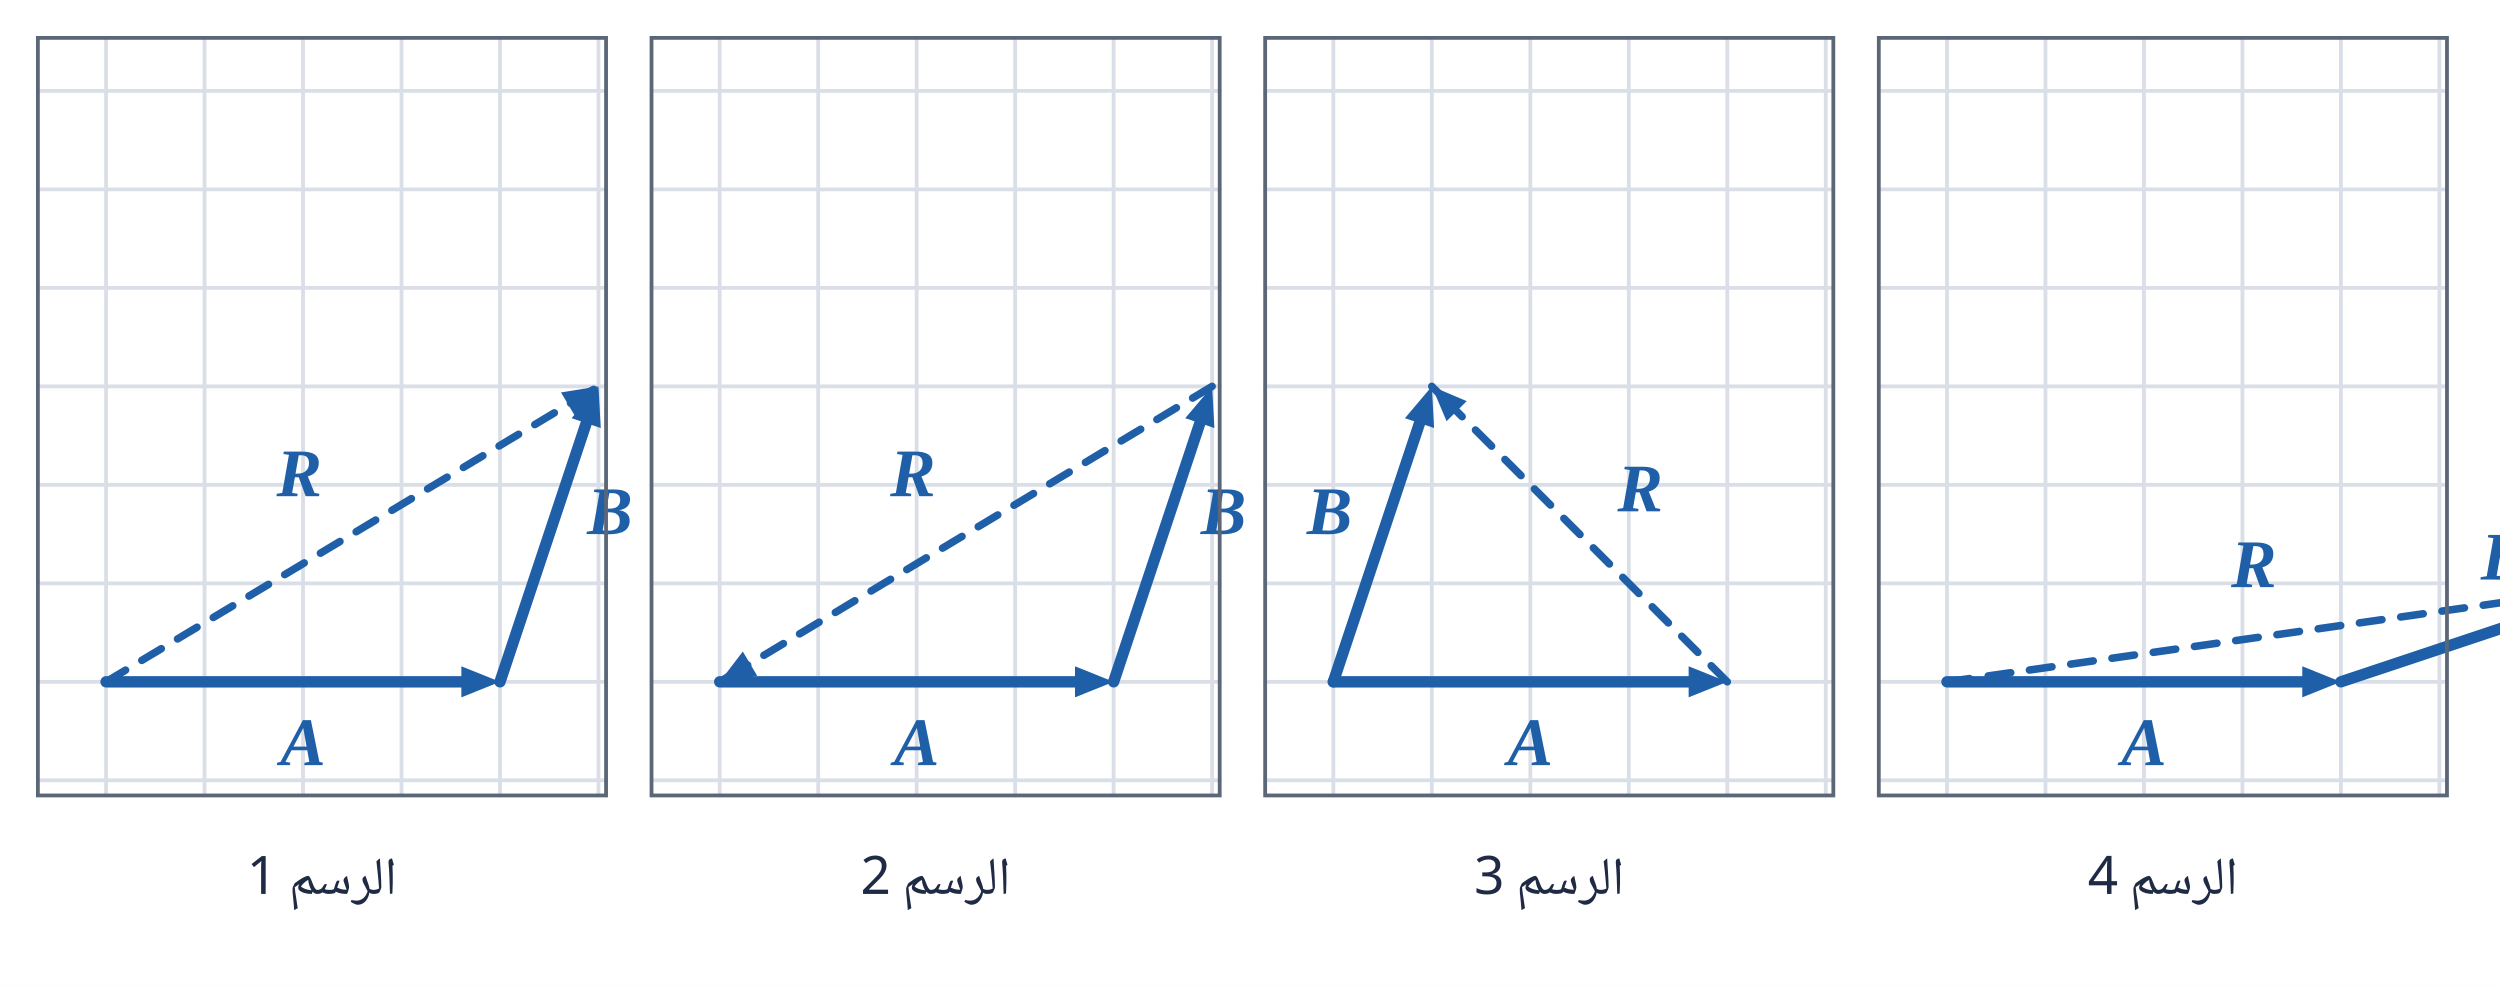
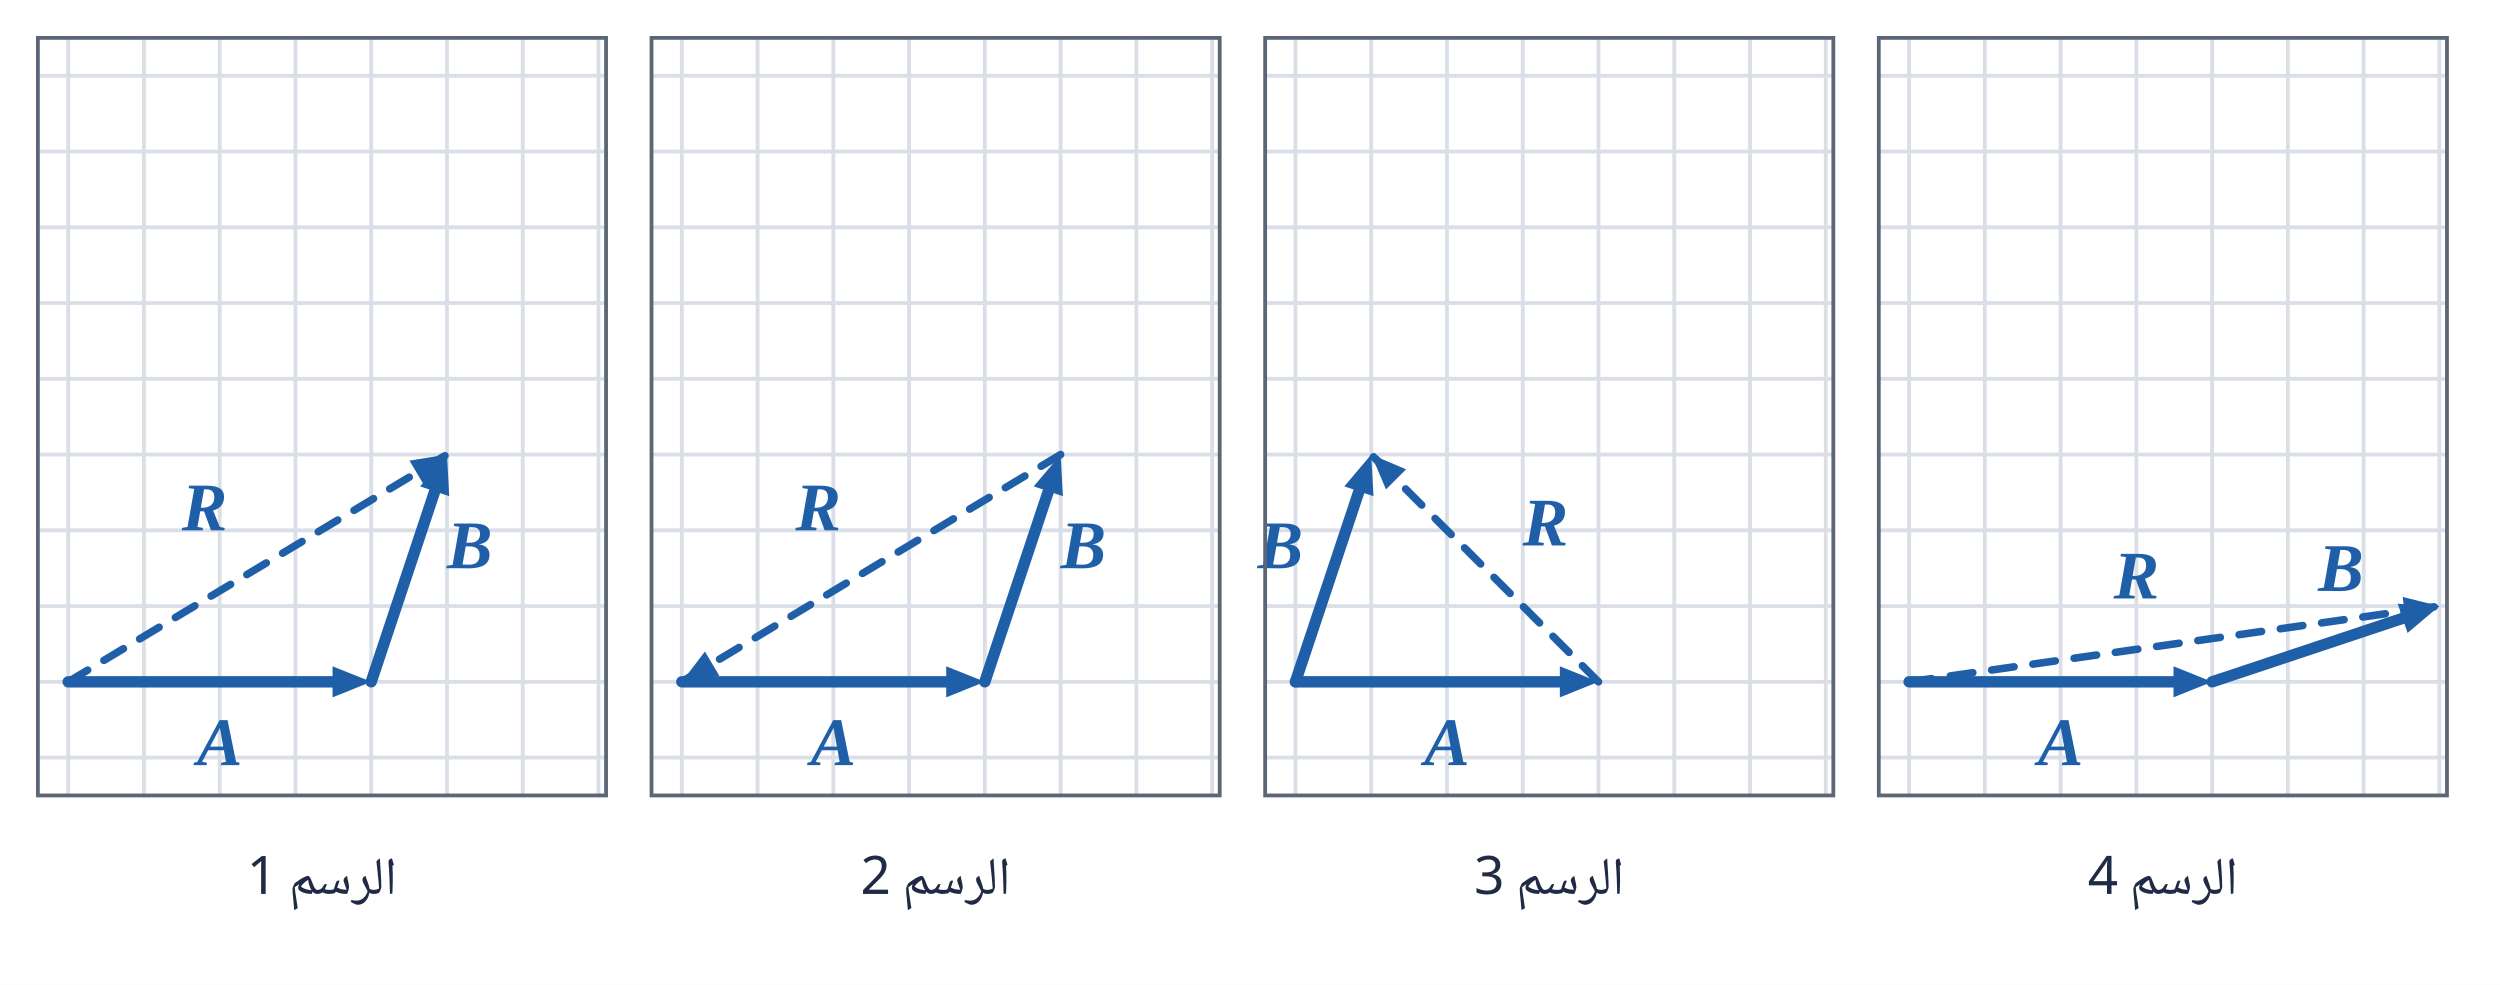
<svg xmlns="http://www.w3.org/2000/svg" viewBox="0 0 660 260" width="660" height="260">
  <rect width="660" height="260" fill="#fff" />
  <g transform="translate(10,10)">
-     <line x1="18.0" y1="0.0" x2="18.0" y2="200.0" stroke="#d9dee7" stroke-width="1" stroke-linecap="round" />
-     <line x1="44.0" y1="0.0" x2="44.0" y2="200.0" stroke="#d9dee7" stroke-width="1" stroke-linecap="round" />
-     <line x1="70.0" y1="0.0" x2="70.0" y2="200.0" stroke="#d9dee7" stroke-width="1" stroke-linecap="round" />
-     <line x1="96.0" y1="0.0" x2="96.0" y2="200.0" stroke="#d9dee7" stroke-width="1" stroke-linecap="round" />
-     <line x1="122.0" y1="0.0" x2="122.0" y2="200.0" stroke="#d9dee7" stroke-width="1" stroke-linecap="round" />
+     <line x1="8.0" y1="0.0" x2="8.0" y2="200.0" stroke="#d9dee7" stroke-width="1" stroke-linecap="round" />
+     <line x1="28.0" y1="0.0" x2="28.0" y2="200.0" stroke="#d9dee7" stroke-width="1" stroke-linecap="round" />
+     <line x1="48.0" y1="0.0" x2="48.0" y2="200.0" stroke="#d9dee7" stroke-width="1" stroke-linecap="round" />
+     <line x1="68.0" y1="0.0" x2="68.0" y2="200.0" stroke="#d9dee7" stroke-width="1" stroke-linecap="round" />
+     <line x1="88.0" y1="0.0" x2="88.0" y2="200.0" stroke="#d9dee7" stroke-width="1" stroke-linecap="round" />
+     <line x1="108.0" y1="0.0" x2="108.0" y2="200.0" stroke="#d9dee7" stroke-width="1" stroke-linecap="round" />
+     <line x1="128.0" y1="0.0" x2="128.0" y2="200.0" stroke="#d9dee7" stroke-width="1" stroke-linecap="round" />
    <line x1="148.0" y1="0.0" x2="148.0" y2="200.0" stroke="#d9dee7" stroke-width="1" stroke-linecap="round" />
-     <line x1="0.0" y1="14.0" x2="150.0" y2="14.0" stroke="#d9dee7" stroke-width="1" stroke-linecap="round" />
-     <line x1="0.0" y1="40.0" x2="150.0" y2="40.0" stroke="#d9dee7" stroke-width="1" stroke-linecap="round" />
-     <line x1="0.0" y1="66.0" x2="150.0" y2="66.0" stroke="#d9dee7" stroke-width="1" stroke-linecap="round" />
-     <line x1="0.0" y1="92.0" x2="150.0" y2="92.0" stroke="#d9dee7" stroke-width="1" stroke-linecap="round" />
-     <line x1="0.0" y1="118.0" x2="150.0" y2="118.0" stroke="#d9dee7" stroke-width="1" stroke-linecap="round" />
-     <line x1="0.0" y1="144.0" x2="150.0" y2="144.0" stroke="#d9dee7" stroke-width="1" stroke-linecap="round" />
+     <line x1="0.0" y1="10.0" x2="150.0" y2="10.0" stroke="#d9dee7" stroke-width="1" stroke-linecap="round" />
+     <line x1="0.0" y1="30.0" x2="150.0" y2="30.0" stroke="#d9dee7" stroke-width="1" stroke-linecap="round" />
+     <line x1="0.0" y1="50.0" x2="150.0" y2="50.0" stroke="#d9dee7" stroke-width="1" stroke-linecap="round" />
+     <line x1="0.0" y1="70.0" x2="150.0" y2="70.0" stroke="#d9dee7" stroke-width="1" stroke-linecap="round" />
+     <line x1="0.0" y1="90.0" x2="150.0" y2="90.0" stroke="#d9dee7" stroke-width="1" stroke-linecap="round" />
+     <line x1="0.0" y1="110.0" x2="150.0" y2="110.0" stroke="#d9dee7" stroke-width="1" stroke-linecap="round" />
+     <line x1="0.0" y1="130.0" x2="150.0" y2="130.0" stroke="#d9dee7" stroke-width="1" stroke-linecap="round" />
+     <line x1="0.0" y1="150.0" x2="150.0" y2="150.0" stroke="#d9dee7" stroke-width="1" stroke-linecap="round" />
    <line x1="0.0" y1="170.0" x2="150.0" y2="170.0" stroke="#d9dee7" stroke-width="1" stroke-linecap="round" />
-     <line x1="0.0" y1="196.0" x2="150.0" y2="196.0" stroke="#d9dee7" stroke-width="1" stroke-linecap="round" />
-     <line x1="18.0" y1="170.0" x2="115.4" y2="170.0" stroke="#1f5fa8" stroke-width="3" stroke-linecap="round" />
-     <polygon points="122.0,170.0 111.8,174.1 111.8,165.9" fill="#1f5fa8" />
-     <text x="70.0" y="192.0" text-anchor="middle" font-size="18" fill="#1f5fa8" font-weight="bold" font-style="italic" font-family="'Times New Roman',Times,serif">A</text>
-     <line x1="122.0" y1="170.0" x2="145.9" y2="98.3" stroke="#1f5fa8" stroke-width="3" stroke-linecap="round" />
-     <polygon points="148.0,92.0 148.6,103.0 140.9,100.4" fill="#1f5fa8" />
-     <text x="151.0" y="131.0" text-anchor="middle" font-size="18" fill="#1f5fa8" font-weight="bold" font-style="italic" font-family="'Times New Roman',Times,serif">B</text>
-     <line x1="18.0" y1="170.0" x2="148.0" y2="92.0" stroke="#1f5fa8" stroke-width="2" stroke-linecap="round" stroke-dasharray="6 5" />
-     <line x1="146.7" y1="92.8" x2="142.9" y2="95.1" stroke="#1f5fa8" stroke-width="2" stroke-linecap="round" />
-     <polygon points="148.0,92.0 141.9,100.0 138.1,93.6" fill="#1f5fa8" />
-     <text x="69.0" y="121.0" text-anchor="middle" font-size="18" fill="#1f5fa8" font-weight="bold" font-style="italic" font-family="'Times New Roman',Times,serif">R</text>
+     <line x1="0.0" y1="190.0" x2="150.0" y2="190.0" stroke="#d9dee7" stroke-width="1" stroke-linecap="round" />
+     <line x1="8.0" y1="170.0" x2="81.4" y2="170.0" stroke="#1f5fa8" stroke-width="3" stroke-linecap="round" />
+     <polygon points="88.0,170.0 77.8,174.1 77.8,165.9" fill="#1f5fa8" />
+     <text x="48.0" y="192.0" text-anchor="middle" font-size="18" fill="#1f5fa8" font-weight="bold" font-style="italic" font-family="'Times New Roman',Times,serif">A</text>
+     <line x1="88.0" y1="170.0" x2="105.9" y2="116.3" stroke="#1f5fa8" stroke-width="3" stroke-linecap="round" />
+     <polygon points="108.0,110.0 108.6,121.0 100.9,118.4" fill="#1f5fa8" />
+     <text x="114.0" y="140.0" text-anchor="middle" font-size="18" fill="#1f5fa8" font-weight="bold" font-style="italic" font-family="'Times New Roman',Times,serif">B</text>
+     <line x1="8.0" y1="170.0" x2="108.0" y2="110.0" stroke="#1f5fa8" stroke-width="2" stroke-linecap="round" stroke-dasharray="6 5" />
+     <line x1="107.0" y1="110.6" x2="102.9" y2="113.1" stroke="#1f5fa8" stroke-width="2" stroke-linecap="round" />
+     <polygon points="108.0,110.0 101.9,118.0 98.1,111.6" fill="#1f5fa8" />
+     <text x="44.0" y="130.0" text-anchor="middle" font-size="18" fill="#1f5fa8" font-weight="bold" font-style="italic" font-family="'Times New Roman',Times,serif">R</text>
    <rect x="0" y="0" width="150" height="200" fill="none" stroke="#5b6676" stroke-width="1" />
    <text x="75.0" y="226.0" text-anchor="middle" font-size="14" fill="#1f2a44" font-weight="normal" font-family="'IBM Plex Sans Arabic','Noto Naskh Arabic',Tahoma,Arial,sans-serif" direction="rtl">الرسم 1</text>
  </g>
  <g transform="translate(172,10)">
-     <line x1="18.0" y1="0.0" x2="18.0" y2="200.0" stroke="#d9dee7" stroke-width="1" stroke-linecap="round" />
-     <line x1="44.0" y1="0.0" x2="44.0" y2="200.0" stroke="#d9dee7" stroke-width="1" stroke-linecap="round" />
-     <line x1="70.0" y1="0.0" x2="70.0" y2="200.0" stroke="#d9dee7" stroke-width="1" stroke-linecap="round" />
-     <line x1="96.0" y1="0.0" x2="96.0" y2="200.0" stroke="#d9dee7" stroke-width="1" stroke-linecap="round" />
-     <line x1="122.0" y1="0.0" x2="122.0" y2="200.0" stroke="#d9dee7" stroke-width="1" stroke-linecap="round" />
+     <line x1="8.0" y1="0.0" x2="8.0" y2="200.0" stroke="#d9dee7" stroke-width="1" stroke-linecap="round" />
+     <line x1="28.0" y1="0.0" x2="28.0" y2="200.0" stroke="#d9dee7" stroke-width="1" stroke-linecap="round" />
+     <line x1="48.0" y1="0.0" x2="48.0" y2="200.0" stroke="#d9dee7" stroke-width="1" stroke-linecap="round" />
+     <line x1="68.0" y1="0.0" x2="68.0" y2="200.0" stroke="#d9dee7" stroke-width="1" stroke-linecap="round" />
+     <line x1="88.0" y1="0.0" x2="88.0" y2="200.0" stroke="#d9dee7" stroke-width="1" stroke-linecap="round" />
+     <line x1="108.0" y1="0.0" x2="108.0" y2="200.0" stroke="#d9dee7" stroke-width="1" stroke-linecap="round" />
+     <line x1="128.0" y1="0.0" x2="128.0" y2="200.0" stroke="#d9dee7" stroke-width="1" stroke-linecap="round" />
    <line x1="148.0" y1="0.0" x2="148.0" y2="200.0" stroke="#d9dee7" stroke-width="1" stroke-linecap="round" />
-     <line x1="0.0" y1="14.0" x2="150.0" y2="14.0" stroke="#d9dee7" stroke-width="1" stroke-linecap="round" />
-     <line x1="0.0" y1="40.0" x2="150.0" y2="40.0" stroke="#d9dee7" stroke-width="1" stroke-linecap="round" />
-     <line x1="0.0" y1="66.0" x2="150.0" y2="66.0" stroke="#d9dee7" stroke-width="1" stroke-linecap="round" />
-     <line x1="0.0" y1="92.0" x2="150.0" y2="92.0" stroke="#d9dee7" stroke-width="1" stroke-linecap="round" />
-     <line x1="0.0" y1="118.0" x2="150.0" y2="118.0" stroke="#d9dee7" stroke-width="1" stroke-linecap="round" />
-     <line x1="0.0" y1="144.0" x2="150.0" y2="144.0" stroke="#d9dee7" stroke-width="1" stroke-linecap="round" />
+     <line x1="0.0" y1="10.0" x2="150.0" y2="10.0" stroke="#d9dee7" stroke-width="1" stroke-linecap="round" />
+     <line x1="0.0" y1="30.0" x2="150.0" y2="30.0" stroke="#d9dee7" stroke-width="1" stroke-linecap="round" />
+     <line x1="0.0" y1="50.0" x2="150.0" y2="50.0" stroke="#d9dee7" stroke-width="1" stroke-linecap="round" />
+     <line x1="0.0" y1="70.0" x2="150.0" y2="70.0" stroke="#d9dee7" stroke-width="1" stroke-linecap="round" />
+     <line x1="0.0" y1="90.0" x2="150.0" y2="90.0" stroke="#d9dee7" stroke-width="1" stroke-linecap="round" />
+     <line x1="0.0" y1="110.0" x2="150.0" y2="110.0" stroke="#d9dee7" stroke-width="1" stroke-linecap="round" />
+     <line x1="0.0" y1="130.0" x2="150.0" y2="130.0" stroke="#d9dee7" stroke-width="1" stroke-linecap="round" />
+     <line x1="0.0" y1="150.0" x2="150.0" y2="150.0" stroke="#d9dee7" stroke-width="1" stroke-linecap="round" />
    <line x1="0.0" y1="170.0" x2="150.0" y2="170.0" stroke="#d9dee7" stroke-width="1" stroke-linecap="round" />
-     <line x1="0.0" y1="196.0" x2="150.0" y2="196.0" stroke="#d9dee7" stroke-width="1" stroke-linecap="round" />
-     <line x1="18.0" y1="170.0" x2="115.4" y2="170.0" stroke="#1f5fa8" stroke-width="3" stroke-linecap="round" />
-     <polygon points="122.0,170.0 111.8,174.1 111.8,165.9" fill="#1f5fa8" />
-     <text x="70.0" y="192.0" text-anchor="middle" font-size="18" fill="#1f5fa8" font-weight="bold" font-style="italic" font-family="'Times New Roman',Times,serif">A</text>
-     <line x1="122.0" y1="170.0" x2="145.9" y2="98.3" stroke="#1f5fa8" stroke-width="3" stroke-linecap="round" />
-     <polygon points="148.0,92.0 148.6,103.0 140.9,100.4" fill="#1f5fa8" />
-     <text x="151.0" y="131.0" text-anchor="middle" font-size="18" fill="#1f5fa8" font-weight="bold" font-style="italic" font-family="'Times New Roman',Times,serif">B</text>
-     <line x1="148.0" y1="92.0" x2="18.0" y2="170.0" stroke="#1f5fa8" stroke-width="2" stroke-linecap="round" stroke-dasharray="6 5" />
-     <line x1="19.3" y1="169.2" x2="23.1" y2="166.9" stroke="#1f5fa8" stroke-width="2" stroke-linecap="round" />
-     <polygon points="18.0,170.0 24.1,162.0 27.9,168.4" fill="#1f5fa8" />
-     <text x="69.0" y="121.0" text-anchor="middle" font-size="18" fill="#1f5fa8" font-weight="bold" font-style="italic" font-family="'Times New Roman',Times,serif">R</text>
+     <line x1="0.0" y1="190.0" x2="150.0" y2="190.0" stroke="#d9dee7" stroke-width="1" stroke-linecap="round" />
+     <line x1="8.0" y1="170.0" x2="81.4" y2="170.0" stroke="#1f5fa8" stroke-width="3" stroke-linecap="round" />
+     <polygon points="88.0,170.0 77.8,174.1 77.8,165.9" fill="#1f5fa8" />
+     <text x="48.0" y="192.0" text-anchor="middle" font-size="18" fill="#1f5fa8" font-weight="bold" font-style="italic" font-family="'Times New Roman',Times,serif">A</text>
+     <line x1="88.0" y1="170.0" x2="105.9" y2="116.3" stroke="#1f5fa8" stroke-width="3" stroke-linecap="round" />
+     <polygon points="108.0,110.0 108.6,121.0 100.9,118.4" fill="#1f5fa8" />
+     <text x="114.0" y="140.0" text-anchor="middle" font-size="18" fill="#1f5fa8" font-weight="bold" font-style="italic" font-family="'Times New Roman',Times,serif">B</text>
+     <line x1="108.0" y1="110.0" x2="8.0" y2="170.0" stroke="#1f5fa8" stroke-width="2" stroke-linecap="round" stroke-dasharray="6 5" />
+     <line x1="9.0" y1="169.4" x2="13.1" y2="166.9" stroke="#1f5fa8" stroke-width="2" stroke-linecap="round" />
+     <polygon points="8.0,170.0 14.1,162.0 17.9,168.4" fill="#1f5fa8" />
+     <text x="44.0" y="130.0" text-anchor="middle" font-size="18" fill="#1f5fa8" font-weight="bold" font-style="italic" font-family="'Times New Roman',Times,serif">R</text>
    <rect x="0" y="0" width="150" height="200" fill="none" stroke="#5b6676" stroke-width="1" />
    <text x="75.0" y="226.0" text-anchor="middle" font-size="14" fill="#1f2a44" font-weight="normal" font-family="'IBM Plex Sans Arabic','Noto Naskh Arabic',Tahoma,Arial,sans-serif" direction="rtl">الرسم 2</text>
  </g>
  <g transform="translate(334,10)">
-     <line x1="18.0" y1="0.0" x2="18.0" y2="200.0" stroke="#d9dee7" stroke-width="1" stroke-linecap="round" />
-     <line x1="44.0" y1="0.0" x2="44.0" y2="200.0" stroke="#d9dee7" stroke-width="1" stroke-linecap="round" />
-     <line x1="70.0" y1="0.0" x2="70.0" y2="200.0" stroke="#d9dee7" stroke-width="1" stroke-linecap="round" />
-     <line x1="96.0" y1="0.0" x2="96.0" y2="200.0" stroke="#d9dee7" stroke-width="1" stroke-linecap="round" />
-     <line x1="122.0" y1="0.0" x2="122.0" y2="200.0" stroke="#d9dee7" stroke-width="1" stroke-linecap="round" />
+     <line x1="8.0" y1="0.0" x2="8.0" y2="200.0" stroke="#d9dee7" stroke-width="1" stroke-linecap="round" />
+     <line x1="28.0" y1="0.0" x2="28.0" y2="200.0" stroke="#d9dee7" stroke-width="1" stroke-linecap="round" />
+     <line x1="48.0" y1="0.0" x2="48.0" y2="200.0" stroke="#d9dee7" stroke-width="1" stroke-linecap="round" />
+     <line x1="68.0" y1="0.0" x2="68.0" y2="200.0" stroke="#d9dee7" stroke-width="1" stroke-linecap="round" />
+     <line x1="88.0" y1="0.0" x2="88.0" y2="200.0" stroke="#d9dee7" stroke-width="1" stroke-linecap="round" />
+     <line x1="108.0" y1="0.0" x2="108.0" y2="200.0" stroke="#d9dee7" stroke-width="1" stroke-linecap="round" />
+     <line x1="128.0" y1="0.0" x2="128.0" y2="200.0" stroke="#d9dee7" stroke-width="1" stroke-linecap="round" />
    <line x1="148.0" y1="0.0" x2="148.0" y2="200.0" stroke="#d9dee7" stroke-width="1" stroke-linecap="round" />
-     <line x1="0.0" y1="14.0" x2="150.0" y2="14.0" stroke="#d9dee7" stroke-width="1" stroke-linecap="round" />
-     <line x1="0.0" y1="40.0" x2="150.0" y2="40.0" stroke="#d9dee7" stroke-width="1" stroke-linecap="round" />
-     <line x1="0.0" y1="66.0" x2="150.0" y2="66.0" stroke="#d9dee7" stroke-width="1" stroke-linecap="round" />
-     <line x1="0.0" y1="92.0" x2="150.0" y2="92.0" stroke="#d9dee7" stroke-width="1" stroke-linecap="round" />
-     <line x1="0.0" y1="118.0" x2="150.0" y2="118.0" stroke="#d9dee7" stroke-width="1" stroke-linecap="round" />
-     <line x1="0.0" y1="144.0" x2="150.0" y2="144.0" stroke="#d9dee7" stroke-width="1" stroke-linecap="round" />
+     <line x1="0.0" y1="10.0" x2="150.0" y2="10.0" stroke="#d9dee7" stroke-width="1" stroke-linecap="round" />
+     <line x1="0.0" y1="30.0" x2="150.0" y2="30.0" stroke="#d9dee7" stroke-width="1" stroke-linecap="round" />
+     <line x1="0.0" y1="50.0" x2="150.0" y2="50.0" stroke="#d9dee7" stroke-width="1" stroke-linecap="round" />
+     <line x1="0.0" y1="70.0" x2="150.0" y2="70.0" stroke="#d9dee7" stroke-width="1" stroke-linecap="round" />
+     <line x1="0.0" y1="90.0" x2="150.0" y2="90.0" stroke="#d9dee7" stroke-width="1" stroke-linecap="round" />
+     <line x1="0.0" y1="110.0" x2="150.0" y2="110.0" stroke="#d9dee7" stroke-width="1" stroke-linecap="round" />
+     <line x1="0.0" y1="130.0" x2="150.0" y2="130.0" stroke="#d9dee7" stroke-width="1" stroke-linecap="round" />
+     <line x1="0.0" y1="150.0" x2="150.0" y2="150.0" stroke="#d9dee7" stroke-width="1" stroke-linecap="round" />
    <line x1="0.0" y1="170.0" x2="150.0" y2="170.0" stroke="#d9dee7" stroke-width="1" stroke-linecap="round" />
-     <line x1="0.0" y1="196.0" x2="150.0" y2="196.0" stroke="#d9dee7" stroke-width="1" stroke-linecap="round" />
-     <line x1="18.0" y1="170.0" x2="115.4" y2="170.0" stroke="#1f5fa8" stroke-width="3" stroke-linecap="round" />
-     <polygon points="122.0,170.0 111.8,174.1 111.8,165.9" fill="#1f5fa8" />
-     <text x="70.0" y="192.0" text-anchor="middle" font-size="18" fill="#1f5fa8" font-weight="bold" font-style="italic" font-family="'Times New Roman',Times,serif">A</text>
-     <line x1="18.0" y1="170.0" x2="41.9" y2="98.3" stroke="#1f5fa8" stroke-width="3" stroke-linecap="round" />
-     <polygon points="44.0,92.0 44.6,103.0 36.9,100.4" fill="#1f5fa8" />
-     <text x="17.0" y="131.0" text-anchor="middle" font-size="18" fill="#1f5fa8" font-weight="bold" font-style="italic" font-family="'Times New Roman',Times,serif">B</text>
-     <line x1="122.0" y1="170.0" x2="44.0" y2="92.0" stroke="#1f5fa8" stroke-width="2" stroke-linecap="round" stroke-dasharray="6 5" />
-     <line x1="44.8" y1="92.8" x2="48.2" y2="96.2" stroke="#1f5fa8" stroke-width="2" stroke-linecap="round" />
-     <polygon points="44.0,92.0 53.2,95.9 47.9,101.2" fill="#1f5fa8" />
-     <text x="99.0" y="125.0" text-anchor="middle" font-size="18" fill="#1f5fa8" font-weight="bold" font-style="italic" font-family="'Times New Roman',Times,serif">R</text>
+     <line x1="0.0" y1="190.0" x2="150.0" y2="190.0" stroke="#d9dee7" stroke-width="1" stroke-linecap="round" />
+     <line x1="8.0" y1="170.0" x2="81.4" y2="170.0" stroke="#1f5fa8" stroke-width="3" stroke-linecap="round" />
+     <polygon points="88.0,170.0 77.8,174.1 77.8,165.9" fill="#1f5fa8" />
+     <text x="48.0" y="192.0" text-anchor="middle" font-size="18" fill="#1f5fa8" font-weight="bold" font-style="italic" font-family="'Times New Roman',Times,serif">A</text>
+     <line x1="8.0" y1="170.0" x2="25.9" y2="116.3" stroke="#1f5fa8" stroke-width="3" stroke-linecap="round" />
+     <polygon points="28.0,110.0 28.6,121.0 20.9,118.4" fill="#1f5fa8" />
+     <text x="4.0" y="140.0" text-anchor="middle" font-size="18" fill="#1f5fa8" font-weight="bold" font-style="italic" font-family="'Times New Roman',Times,serif">B</text>
+     <line x1="88.0" y1="170.0" x2="28.0" y2="110.0" stroke="#1f5fa8" stroke-width="2" stroke-linecap="round" stroke-dasharray="6 5" />
+     <line x1="28.6" y1="110.6" x2="32.2" y2="114.2" stroke="#1f5fa8" stroke-width="2" stroke-linecap="round" />
+     <polygon points="28.0,110.0 37.2,113.9 31.9,119.2" fill="#1f5fa8" />
+     <text x="74.0" y="134.0" text-anchor="middle" font-size="18" fill="#1f5fa8" font-weight="bold" font-style="italic" font-family="'Times New Roman',Times,serif">R</text>
    <rect x="0" y="0" width="150" height="200" fill="none" stroke="#5b6676" stroke-width="1" />
    <text x="75.0" y="226.0" text-anchor="middle" font-size="14" fill="#1f2a44" font-weight="normal" font-family="'IBM Plex Sans Arabic','Noto Naskh Arabic',Tahoma,Arial,sans-serif" direction="rtl">الرسم 3</text>
  </g>
  <g transform="translate(496,10)">
-     <line x1="18.0" y1="0.0" x2="18.0" y2="200.0" stroke="#d9dee7" stroke-width="1" stroke-linecap="round" />
-     <line x1="44.0" y1="0.0" x2="44.0" y2="200.0" stroke="#d9dee7" stroke-width="1" stroke-linecap="round" />
-     <line x1="70.0" y1="0.0" x2="70.0" y2="200.0" stroke="#d9dee7" stroke-width="1" stroke-linecap="round" />
-     <line x1="96.0" y1="0.0" x2="96.0" y2="200.0" stroke="#d9dee7" stroke-width="1" stroke-linecap="round" />
-     <line x1="122.0" y1="0.0" x2="122.0" y2="200.0" stroke="#d9dee7" stroke-width="1" stroke-linecap="round" />
+     <line x1="8.0" y1="0.0" x2="8.0" y2="200.0" stroke="#d9dee7" stroke-width="1" stroke-linecap="round" />
+     <line x1="28.0" y1="0.0" x2="28.0" y2="200.0" stroke="#d9dee7" stroke-width="1" stroke-linecap="round" />
+     <line x1="48.0" y1="0.0" x2="48.0" y2="200.0" stroke="#d9dee7" stroke-width="1" stroke-linecap="round" />
+     <line x1="68.0" y1="0.0" x2="68.0" y2="200.0" stroke="#d9dee7" stroke-width="1" stroke-linecap="round" />
+     <line x1="88.0" y1="0.0" x2="88.0" y2="200.0" stroke="#d9dee7" stroke-width="1" stroke-linecap="round" />
+     <line x1="108.0" y1="0.0" x2="108.0" y2="200.0" stroke="#d9dee7" stroke-width="1" stroke-linecap="round" />
+     <line x1="128.0" y1="0.0" x2="128.0" y2="200.0" stroke="#d9dee7" stroke-width="1" stroke-linecap="round" />
    <line x1="148.0" y1="0.0" x2="148.0" y2="200.0" stroke="#d9dee7" stroke-width="1" stroke-linecap="round" />
-     <line x1="0.0" y1="14.0" x2="150.0" y2="14.0" stroke="#d9dee7" stroke-width="1" stroke-linecap="round" />
-     <line x1="0.0" y1="40.0" x2="150.0" y2="40.0" stroke="#d9dee7" stroke-width="1" stroke-linecap="round" />
-     <line x1="0.0" y1="66.0" x2="150.0" y2="66.0" stroke="#d9dee7" stroke-width="1" stroke-linecap="round" />
-     <line x1="0.0" y1="92.0" x2="150.0" y2="92.0" stroke="#d9dee7" stroke-width="1" stroke-linecap="round" />
-     <line x1="0.0" y1="118.0" x2="150.0" y2="118.0" stroke="#d9dee7" stroke-width="1" stroke-linecap="round" />
-     <line x1="0.0" y1="144.0" x2="150.0" y2="144.0" stroke="#d9dee7" stroke-width="1" stroke-linecap="round" />
+     <line x1="0.0" y1="10.0" x2="150.0" y2="10.0" stroke="#d9dee7" stroke-width="1" stroke-linecap="round" />
+     <line x1="0.0" y1="30.0" x2="150.0" y2="30.0" stroke="#d9dee7" stroke-width="1" stroke-linecap="round" />
+     <line x1="0.0" y1="50.0" x2="150.0" y2="50.0" stroke="#d9dee7" stroke-width="1" stroke-linecap="round" />
+     <line x1="0.0" y1="70.0" x2="150.0" y2="70.0" stroke="#d9dee7" stroke-width="1" stroke-linecap="round" />
+     <line x1="0.0" y1="90.0" x2="150.0" y2="90.0" stroke="#d9dee7" stroke-width="1" stroke-linecap="round" />
+     <line x1="0.0" y1="110.0" x2="150.0" y2="110.0" stroke="#d9dee7" stroke-width="1" stroke-linecap="round" />
+     <line x1="0.0" y1="130.0" x2="150.0" y2="130.0" stroke="#d9dee7" stroke-width="1" stroke-linecap="round" />
+     <line x1="0.0" y1="150.0" x2="150.0" y2="150.0" stroke="#d9dee7" stroke-width="1" stroke-linecap="round" />
    <line x1="0.0" y1="170.0" x2="150.0" y2="170.0" stroke="#d9dee7" stroke-width="1" stroke-linecap="round" />
-     <line x1="0.0" y1="196.0" x2="150.0" y2="196.0" stroke="#d9dee7" stroke-width="1" stroke-linecap="round" />
-     <line x1="18.0" y1="170.0" x2="115.4" y2="170.0" stroke="#1f5fa8" stroke-width="3" stroke-linecap="round" />
-     <polygon points="122.0,170.0 111.8,174.1 111.8,165.9" fill="#1f5fa8" />
-     <text x="70.0" y="192.0" text-anchor="middle" font-size="18" fill="#1f5fa8" font-weight="bold" font-style="italic" font-family="'Times New Roman',Times,serif">A</text>
-     <line x1="122.0" y1="170.0" x2="193.7" y2="146.1" stroke="#1f5fa8" stroke-width="3" stroke-linecap="round" />
-     <polygon points="200.0,144.0 191.6,151.1 189.0,143.4" fill="#1f5fa8" />
-     <text x="165.0" y="143.0" text-anchor="middle" font-size="18" fill="#1f5fa8" font-weight="bold" font-style="italic" font-family="'Times New Roman',Times,serif">B</text>
-     <line x1="18.0" y1="170.0" x2="200.0" y2="144.0" stroke="#1f5fa8" stroke-width="2" stroke-linecap="round" stroke-dasharray="6 5" />
-     <line x1="198.2" y1="144.3" x2="194.1" y2="144.8" stroke="#1f5fa8" stroke-width="2" stroke-linecap="round" />
-     <polygon points="200.0,144.0 191.3,149.0 190.3,141.6" fill="#1f5fa8" />
-     <text x="99.0" y="145.0" text-anchor="middle" font-size="18" fill="#1f5fa8" font-weight="bold" font-style="italic" font-family="'Times New Roman',Times,serif">R</text>
+     <line x1="0.0" y1="190.0" x2="150.0" y2="190.0" stroke="#d9dee7" stroke-width="1" stroke-linecap="round" />
+     <line x1="8.0" y1="170.0" x2="81.4" y2="170.0" stroke="#1f5fa8" stroke-width="3" stroke-linecap="round" />
+     <polygon points="88.0,170.0 77.8,174.1 77.8,165.9" fill="#1f5fa8" />
+     <text x="48.0" y="192.0" text-anchor="middle" font-size="18" fill="#1f5fa8" font-weight="bold" font-style="italic" font-family="'Times New Roman',Times,serif">A</text>
+     <line x1="88.0" y1="170.0" x2="141.7" y2="152.1" stroke="#1f5fa8" stroke-width="3" stroke-linecap="round" />
+     <polygon points="148.0,150.0 139.6,157.1 137.0,149.4" fill="#1f5fa8" />
+     <text x="122.0" y="146.0" text-anchor="middle" font-size="18" fill="#1f5fa8" font-weight="bold" font-style="italic" font-family="'Times New Roman',Times,serif">B</text>
+     <line x1="8.0" y1="170.0" x2="148.0" y2="150.0" stroke="#1f5fa8" stroke-width="2" stroke-linecap="round" stroke-dasharray="6 5" />
+     <line x1="146.6" y1="150.2" x2="142.1" y2="150.8" stroke="#1f5fa8" stroke-width="2" stroke-linecap="round" />
+     <polygon points="148.0,150.0 139.3,155.0 138.3,147.6" fill="#1f5fa8" />
+     <text x="68.0" y="148.0" text-anchor="middle" font-size="18" fill="#1f5fa8" font-weight="bold" font-style="italic" font-family="'Times New Roman',Times,serif">R</text>
    <rect x="0" y="0" width="150" height="200" fill="none" stroke="#5b6676" stroke-width="1" />
    <text x="75.0" y="226.0" text-anchor="middle" font-size="14" fill="#1f2a44" font-weight="normal" font-family="'IBM Plex Sans Arabic','Noto Naskh Arabic',Tahoma,Arial,sans-serif" direction="rtl">الرسم 4</text>
  </g>
</svg>
